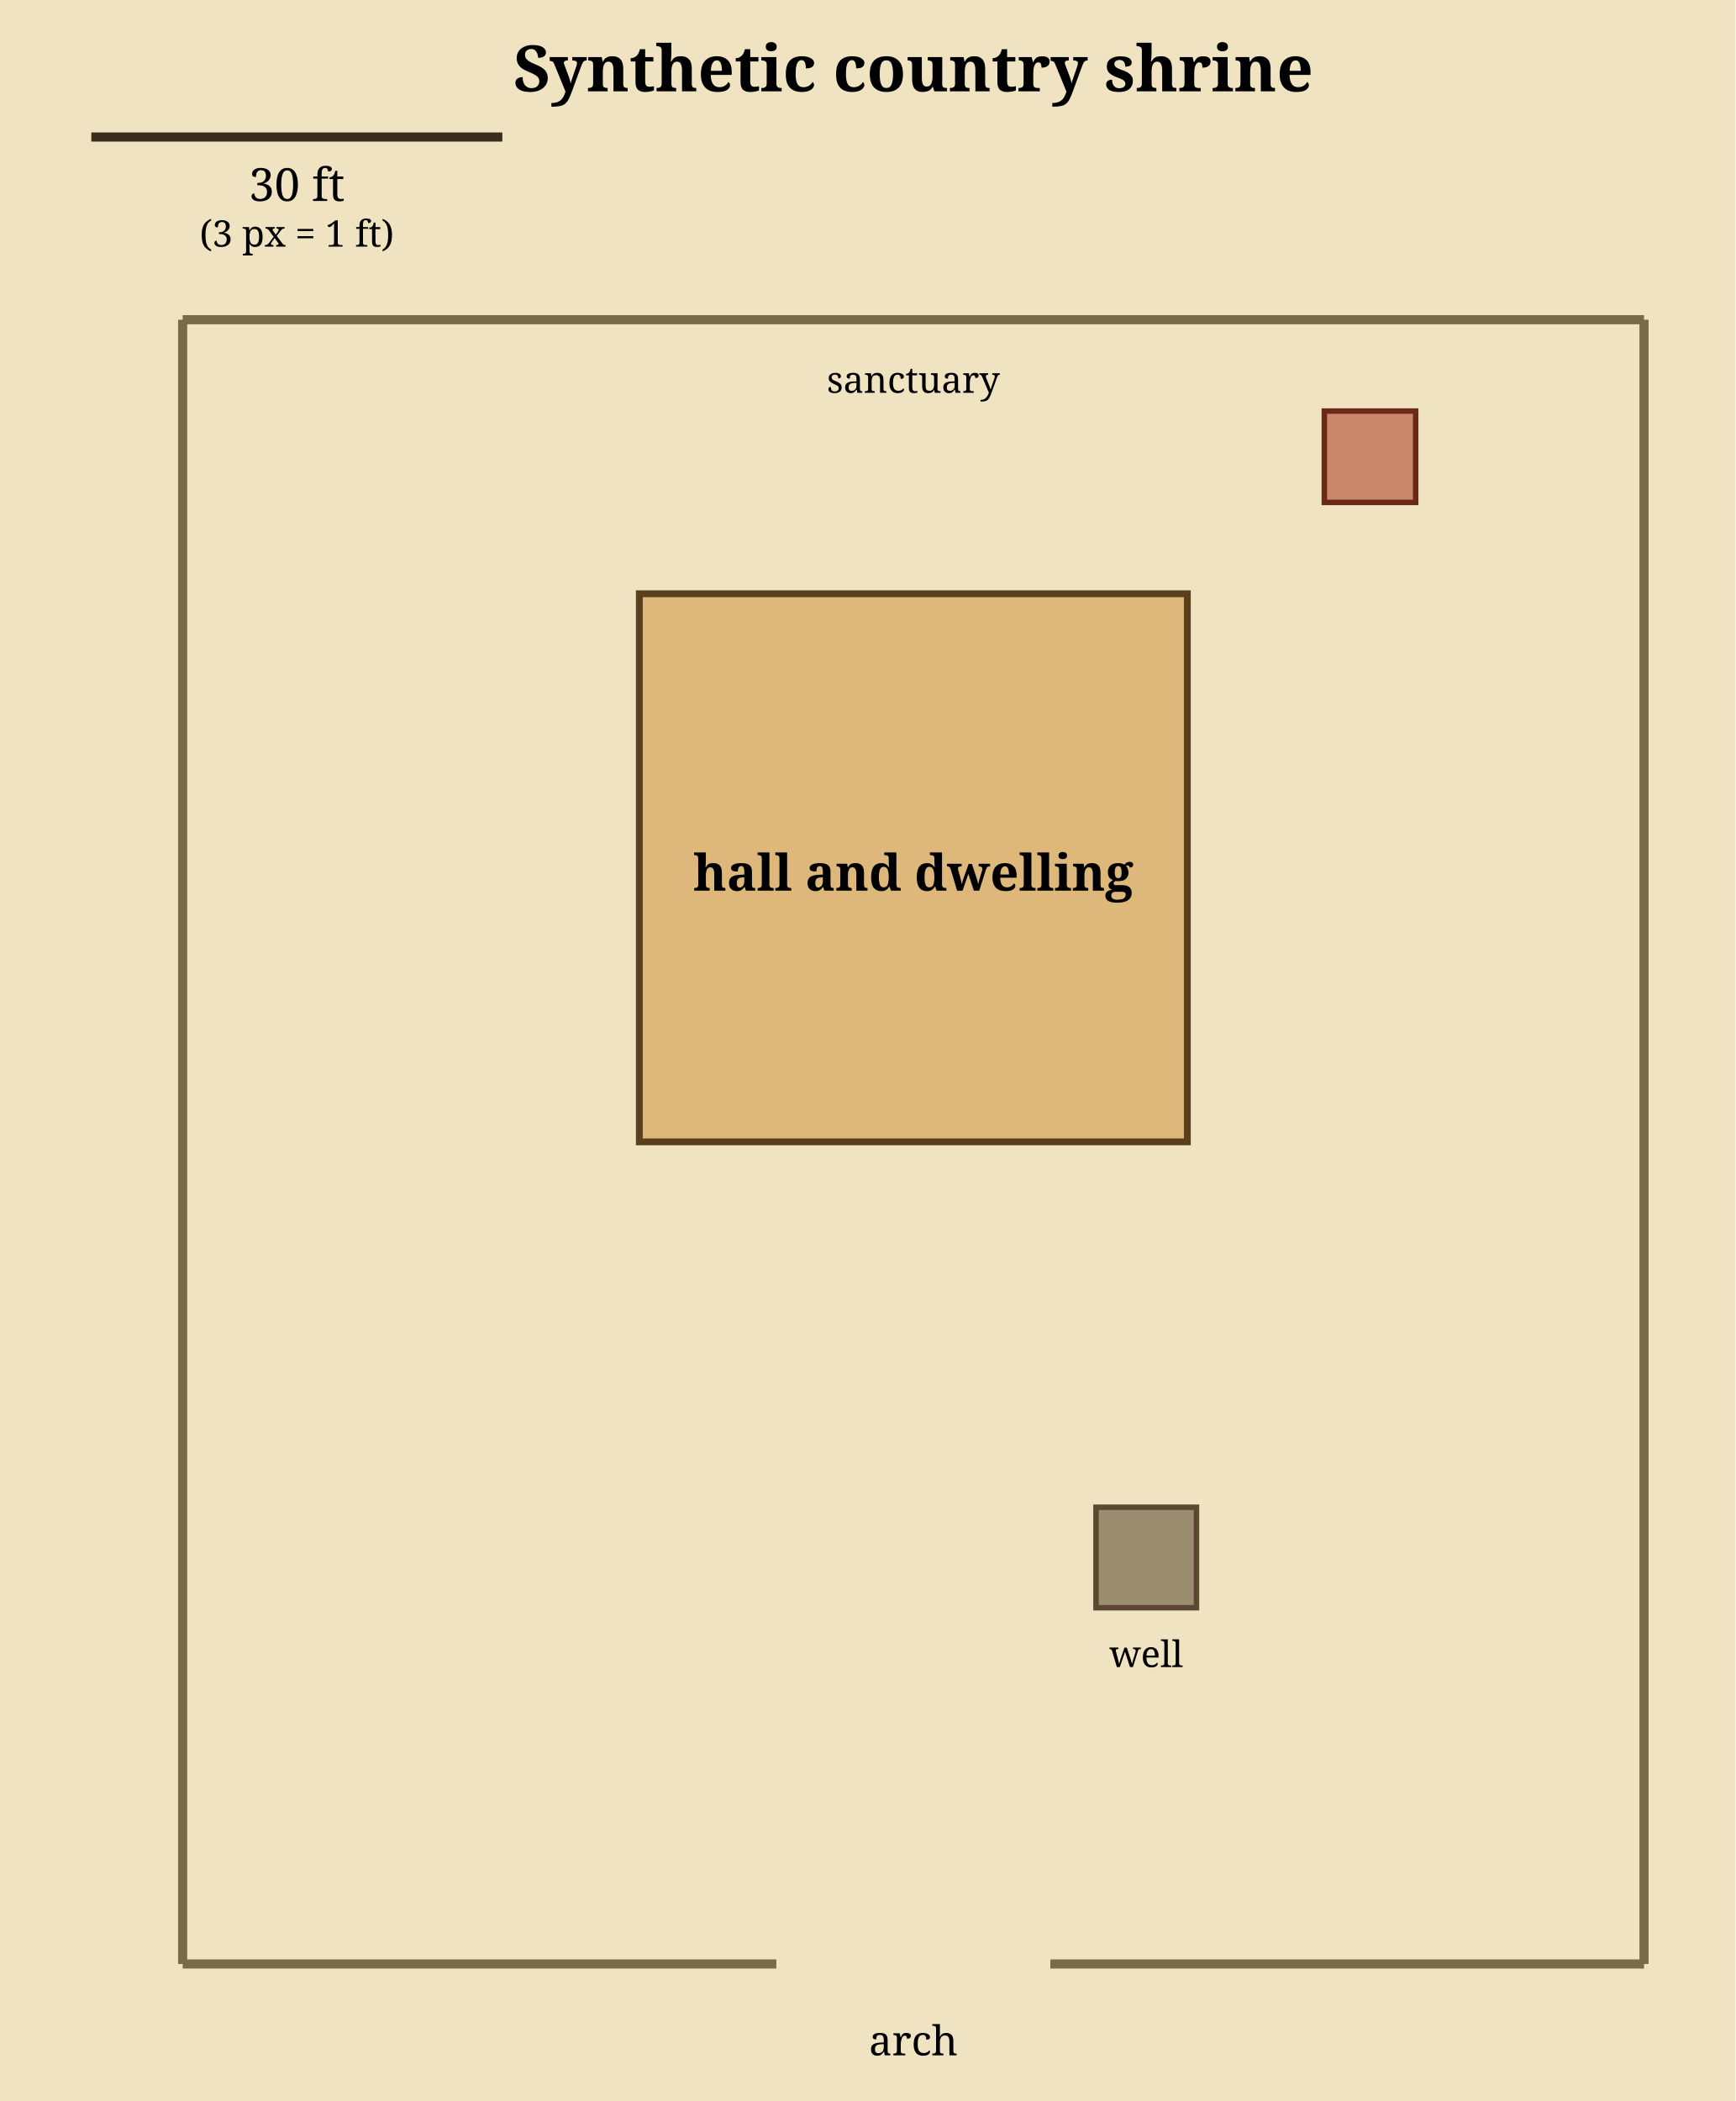
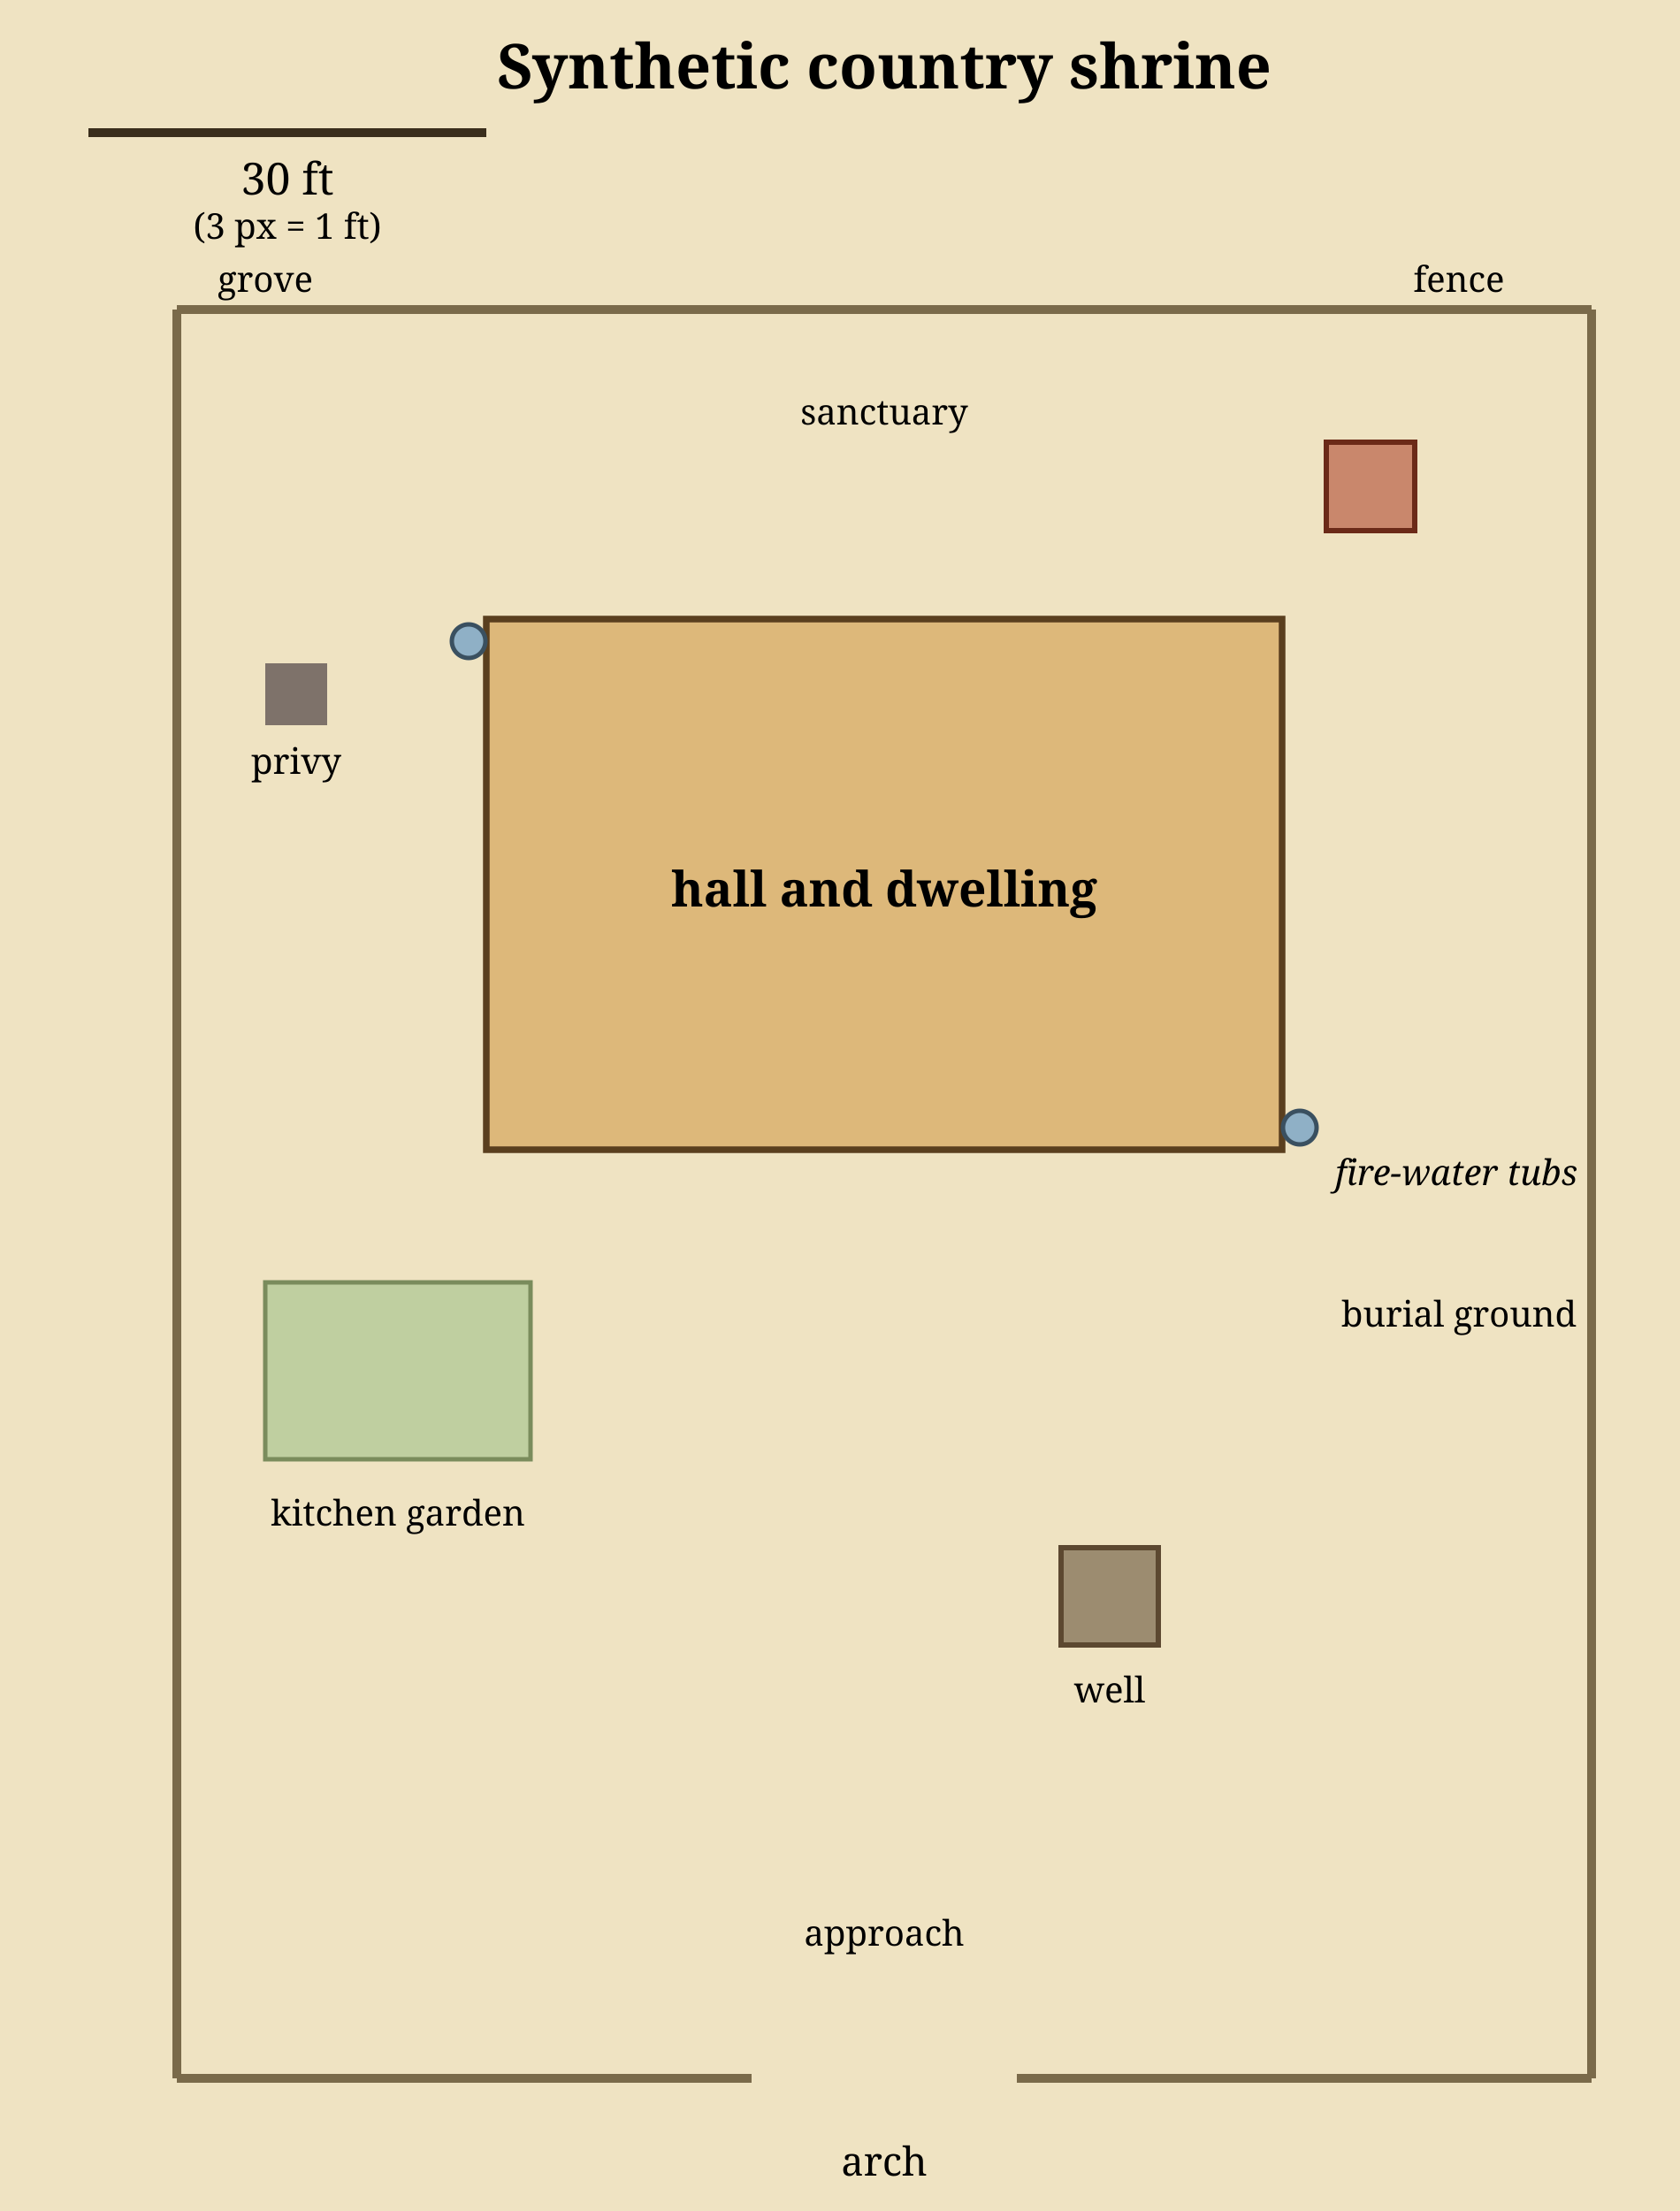
- <svg xmlns="http://www.w3.org/2000/svg" viewBox="0 0 380 460" font-family="Georgia, serif">
-   <rect x="0" y="0" width="380" height="460" fill="#EFE3C2" />
+ <svg xmlns="http://www.w3.org/2000/svg" viewBox="0 0 380 500" font-family="Georgia, serif">
+   <rect x="0" y="0" width="380" height="500" fill="#EFE3C2" />
  <text x="200" y="20" text-anchor="middle" font-size="14" font-weight="bold">Synthetic country shrine</text>
  <g stroke="#3A2E1C">
    <line x1="20" y1="30" x2="110" y2="30" stroke-width="2" />
  </g>
  <text x="65" y="44" text-anchor="middle" font-size="10">30 ft</text>
  <text x="65" y="54" text-anchor="middle" font-size="8">(3 px = 1 ft)</text>
-   <rect x="40" y="70" width="320" height="360" fill="url(#keidai-gravel)" id="precinct" />
+   <rect x="40" y="70" width="320" height="400" fill="url(#keidai-gravel)" id="precinct" />
  <g id="fence" stroke="#7A6A4A" stroke-width="2" fill="none">
    <line x1="40" y1="70" x2="360" y2="70" />
-     <line x1="40" y1="70" x2="40" y2="430" />
-     <line x1="360" y1="70" x2="360" y2="430" />
-     <line x1="40" y1="430" x2="170" y2="430" />
-     <line x1="230" y1="430" x2="360" y2="430" />
+     <line x1="40" y1="70" x2="40" y2="470" />
+     <line x1="360" y1="70" x2="360" y2="470" />
+     <line x1="40" y1="470" x2="170" y2="470" />
+     <line x1="230" y1="470" x2="360" y2="470" />
  </g>
-   <rect x="185" y="250" width="30" height="180" fill="none" id="approach" />
-   <rect x="170" y="418" width="60" height="24" fill="none" id="arch" />
-   <text x="200" y="450" text-anchor="middle" font-size="9">arch</text>
-   <rect x="140" y="130" width="120" height="120" fill="#DDB87A" stroke="#5A3F1E" stroke-width="1.5" id="hall" />
-   <text x="200" y="195" text-anchor="middle" font-size="11" font-weight="bold">hall and dwelling</text>
-   <rect x="290" y="90" width="20" height="20" fill="#C9876C" stroke="#6B2A18" stroke-width="1.2" id="sanctuary" />
-   <text x="200" y="86" text-anchor="middle" font-size="8">sanctuary</text>
-   <rect x="240" y="330" width="22" height="22" fill="#9C8C70" stroke="#5C4830" stroke-width="1.2" id="well" />
-   <text x="251" y="365" text-anchor="middle" font-size="8">well</text>
+   <text x="330" y="66" text-anchor="middle" font-size="8">fence</text>
+   <text x="60" y="66" text-anchor="middle" font-size="8">grove</text>
+   <rect x="185" y="270" width="30" height="200" fill="none" id="approach" />
+   <text x="200" y="440" text-anchor="middle" font-size="8">approach</text>
+   <rect x="170" y="458" width="60" height="24" fill="none" id="arch" />
+   <text x="200" y="492" text-anchor="middle" font-size="9">arch</text>
+   <rect x="110" y="140" width="180" height="120" fill="#DDB87A" stroke="#5A3F1E" stroke-width="1.5" id="hall" />
+   <text x="200" y="205" text-anchor="middle" font-size="11" font-weight="bold">hall and dwelling</text>
+   <rect x="300" y="100" width="20" height="20" fill="#C9876C" stroke="#6B2A18" stroke-width="1.2" id="sanctuary" />
+   <text x="200" y="96" text-anchor="middle" font-size="8">sanctuary</text>
+   <rect x="240" y="350" width="22" height="22" fill="#9C8C70" stroke="#5C4830" stroke-width="1.2" id="well" />
+   <text x="251" y="385" text-anchor="middle" font-size="8">well</text>
+   <rect x="60" y="290" width="60" height="40" fill="#BFCFA0" stroke="#7A8C5C" stroke-width="1" />
+   <text x="90" y="345" text-anchor="middle" font-size="8">kitchen garden</text>
+   <rect x="60" y="150" width="14" height="14" fill="#7E726A" />
+   <text x="67" y="175" text-anchor="middle" font-size="8">privy</text>
+   <text x="330" y="300" text-anchor="middle" font-size="8">burial ground</text>
+   <g fill="#8FB0C6" stroke="#3A5060" stroke-width="1">
+     <circle cx="106" cy="145" r="3.8" />
+     <circle cx="294" cy="255" r="3.8" />
+   </g>
+   <text x="302" y="268" font-size="8" font-style="italic">fire-water tubs</text>
</svg>
